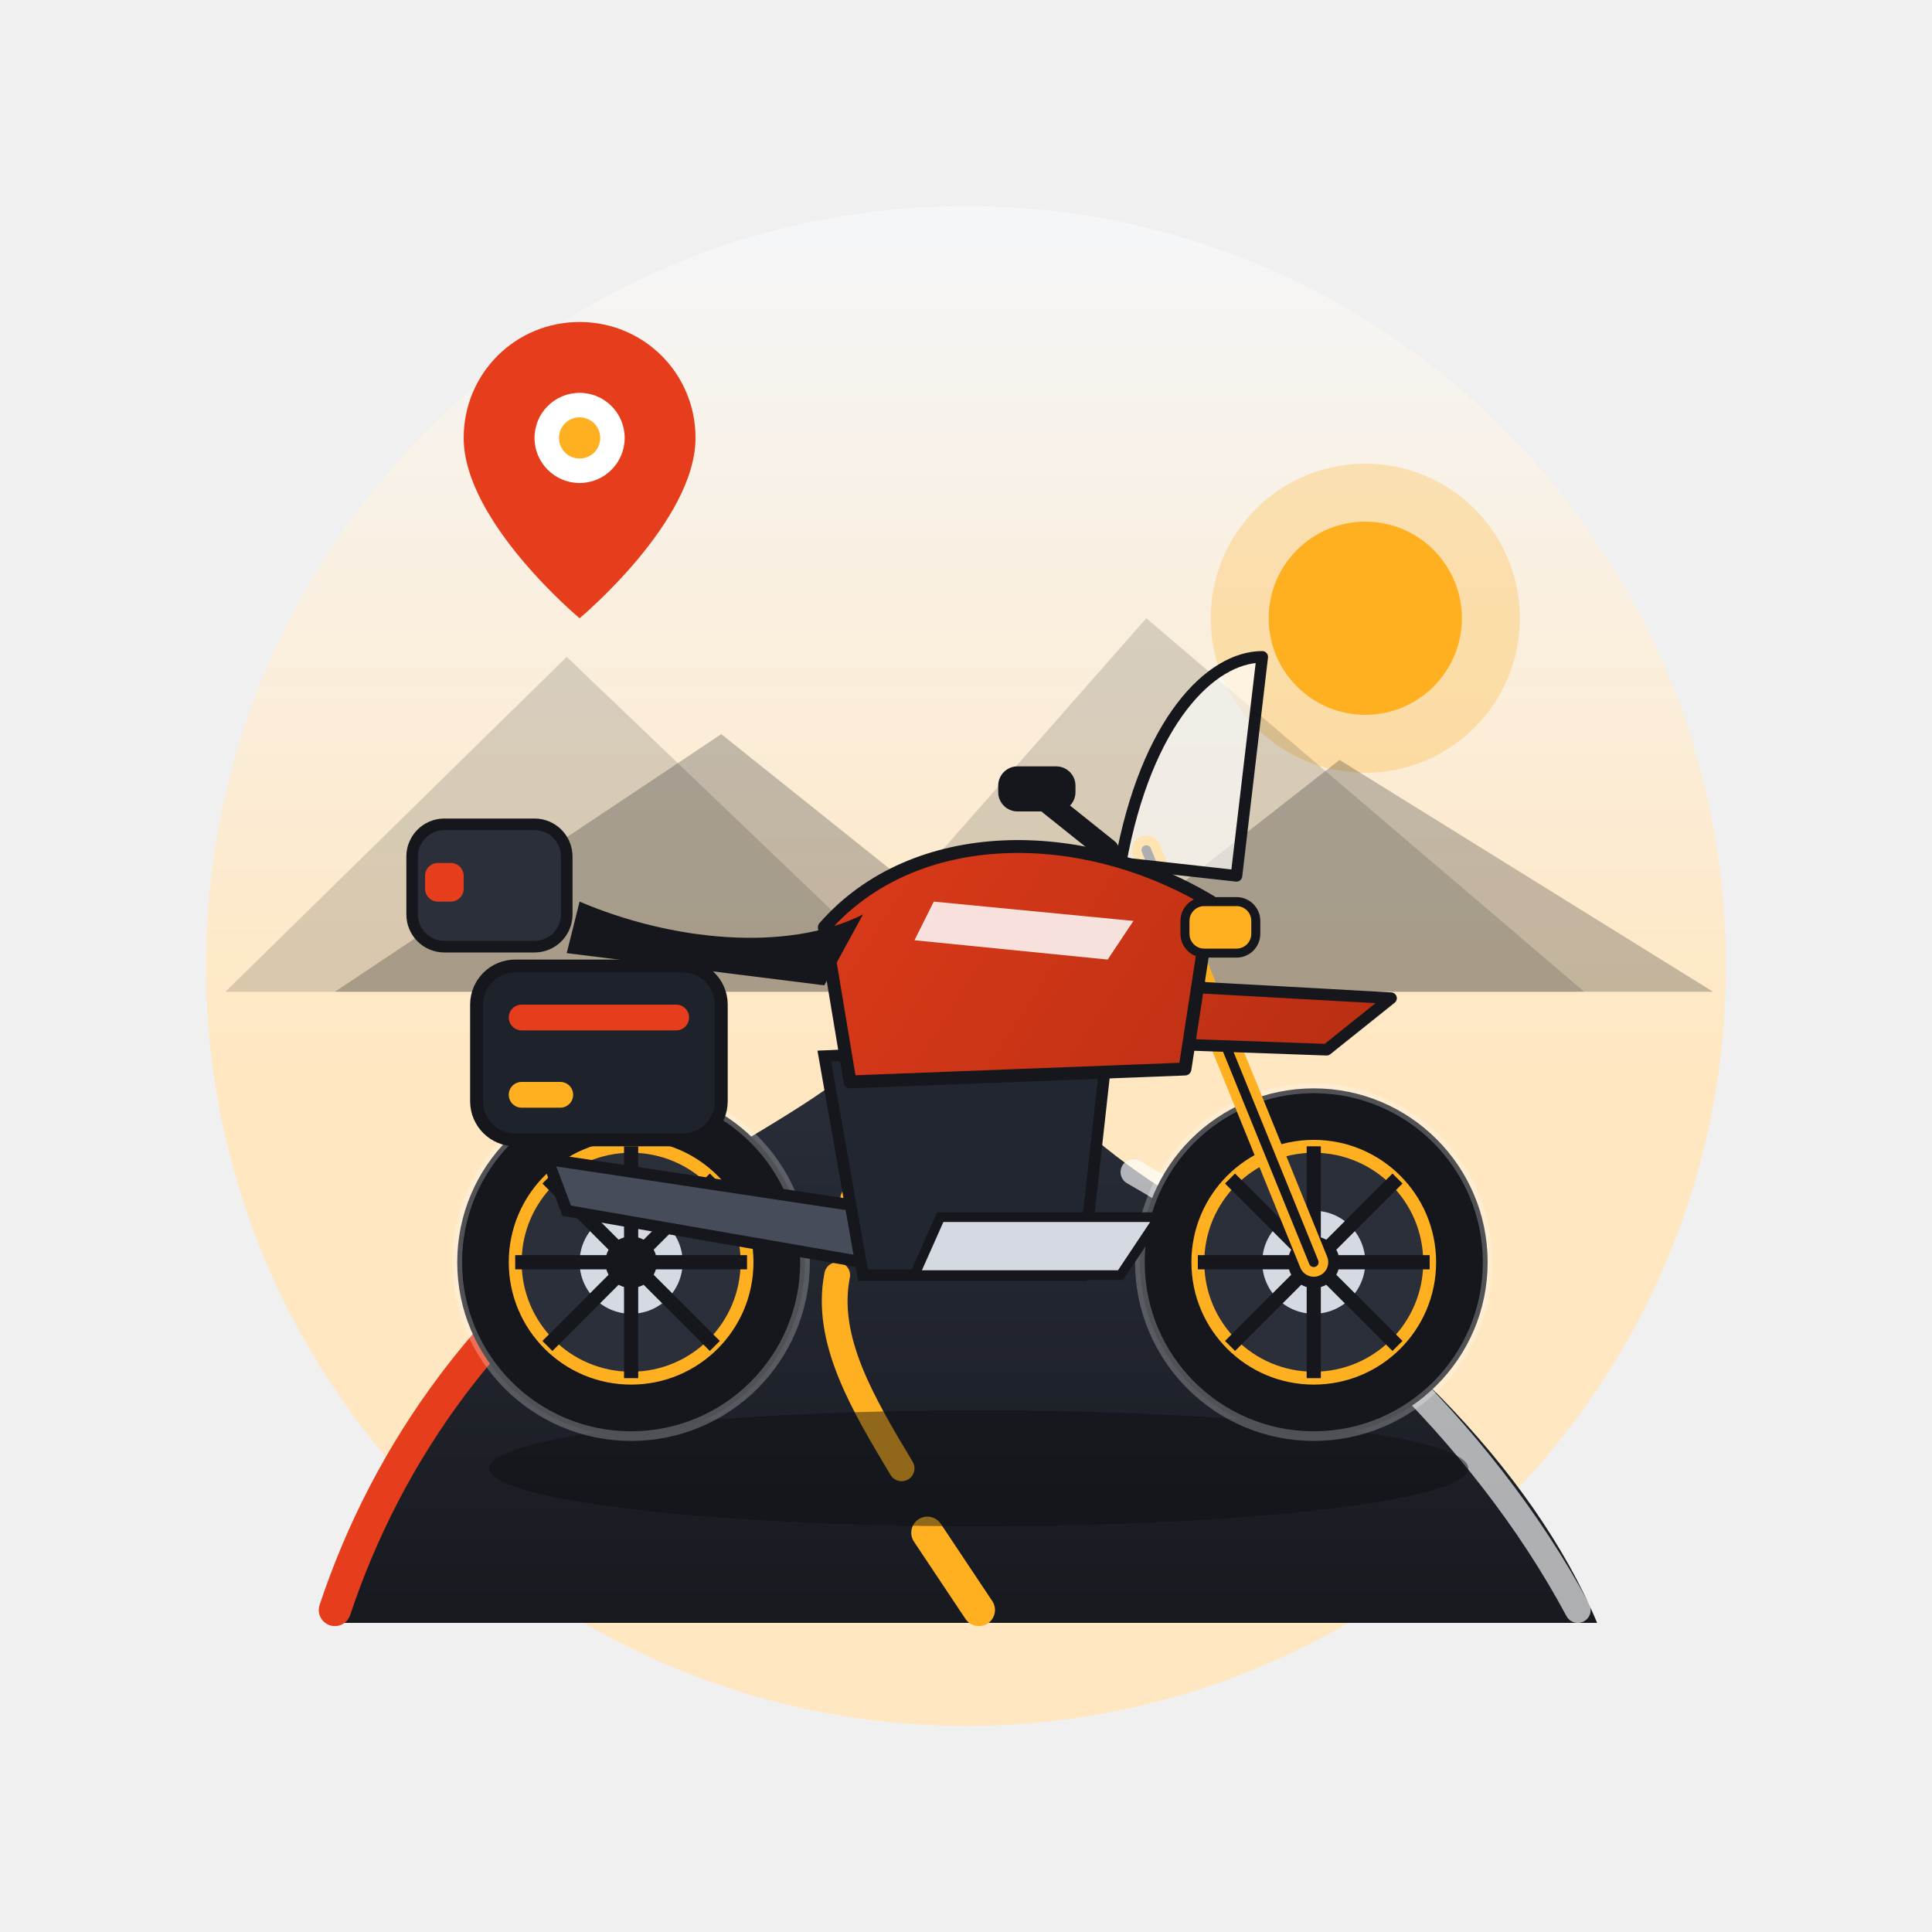
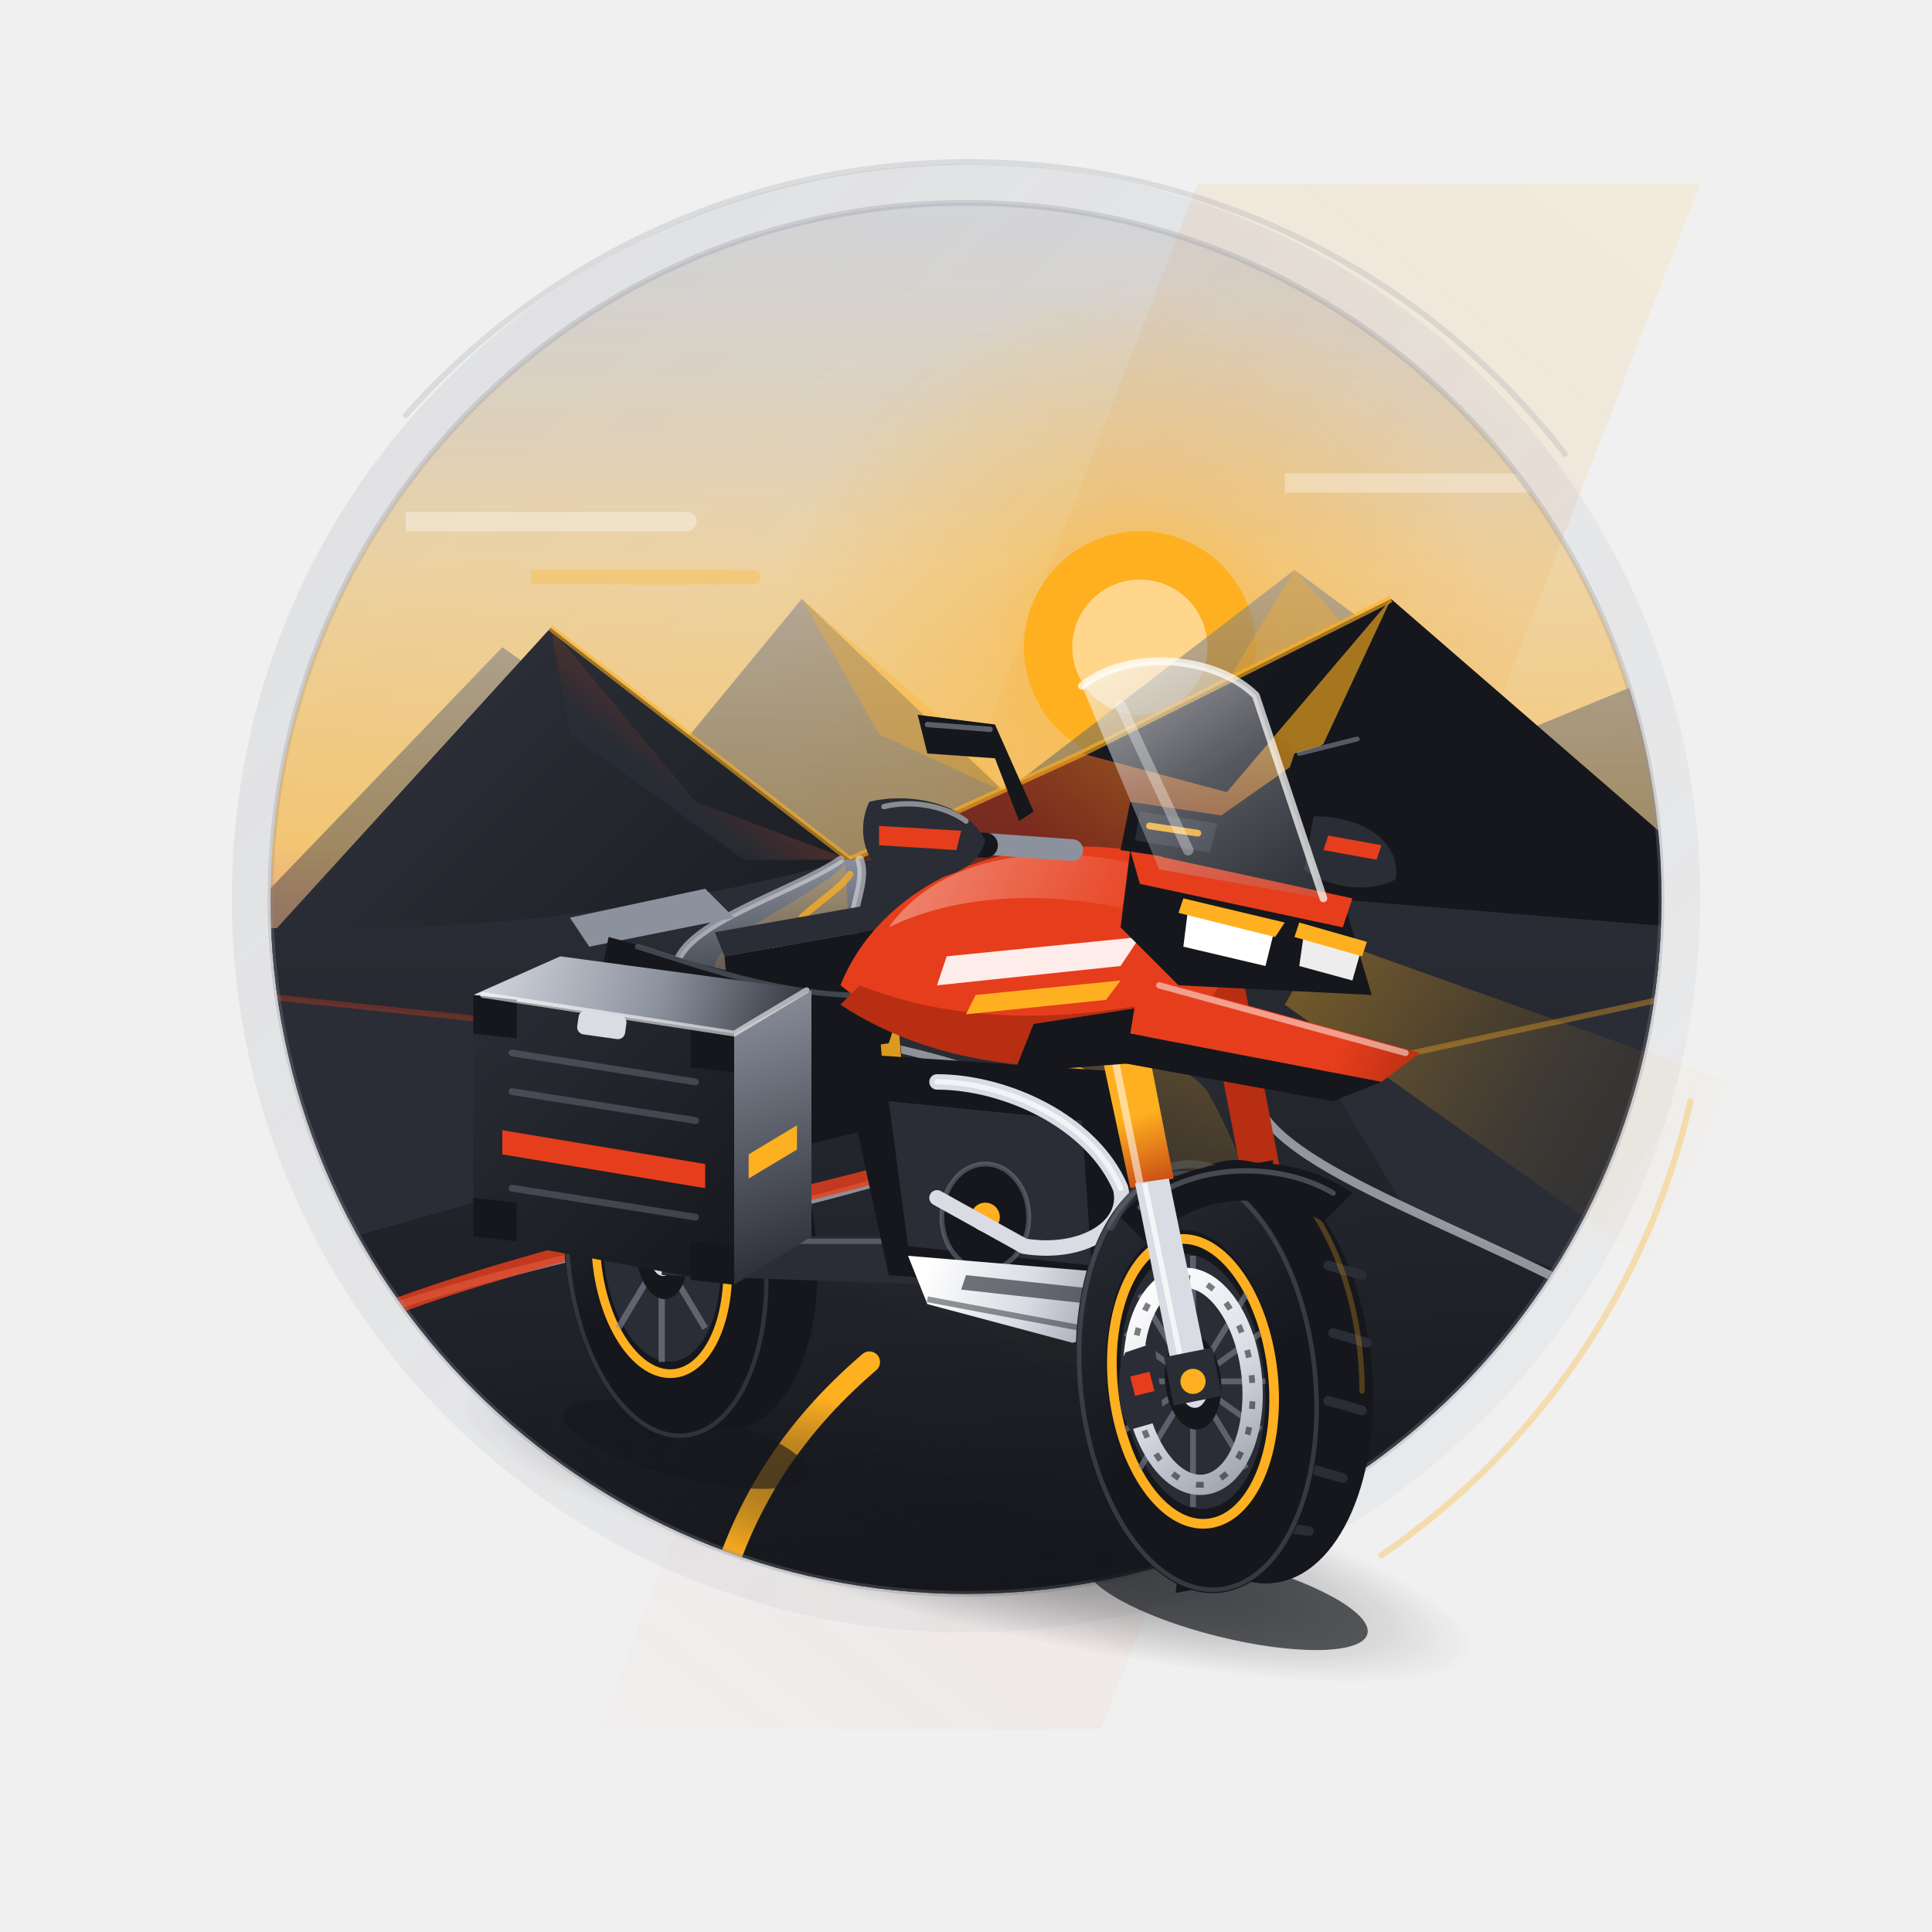
- <svg xmlns="http://www.w3.org/2000/svg" viewBox="0 0 300 300" width="300" height="300" fill="none">
+ <svg xmlns="http://www.w3.org/2000/svg" viewBox="0 0 400 400" width="400" height="400" fill="none">
  <defs>
-     <linearGradient id="skyGrad" x1="150" y1="35" x2="150" y2="165" gradientUnits="userSpaceOnUse">
-       <stop offset="0%" stop-color="#F5F6F8" />
-       <stop offset="100%" stop-color="#FFE7C2" />
-     </linearGradient>
-     <linearGradient id="roadGrad" x1="150" y1="148" x2="150" y2="262" gradientUnits="userSpaceOnUse">
-       <stop offset="0%" stop-color="#2D323E" />
-       <stop offset="100%" stop-color="#15171C" />
-     </linearGradient>
-     <linearGradient id="touringRed" x1="95" y1="130" x2="195" y2="195" gradientUnits="userSpaceOnUse">
+     <clipPath id="touringPortalClip">
+       <circle cx="200" cy="186" r="144" />
+     </clipPath>
+     <linearGradient id="touringOuterRing" x1="60" y1="48" x2="340" y2="332" gradientUnits="userSpaceOnUse">
+       <stop offset="0%" stop-color="#8C919E" stop-opacity="0.16" />
+       <stop offset="100%" stop-color="#8C919E" stop-opacity="0.06" />
+     </linearGradient>
+     <linearGradient id="touringBgRibbon" x1="320" y1="42" x2="88" y2="348" gradientUnits="userSpaceOnUse">
+       <stop offset="0%" stop-color="#FFB020" stop-opacity="0.10" />
+       <stop offset="55%" stop-color="#E63E1C" stop-opacity="0.07" />
+       <stop offset="100%" stop-color="#E63E1C" stop-opacity="0" />
+     </linearGradient>
+     <linearGradient id="sunsetSky" x1="200" y1="42" x2="200" y2="204" gradientUnits="userSpaceOnUse">
+       <stop offset="0%" stop-color="#8C919E" stop-opacity="0.18" />
+       <stop offset="46%" stop-color="#FFB020" stop-opacity="0.34" />
+       <stop offset="82%" stop-color="#FFB020" stop-opacity="0.58" />
+       <stop offset="100%" stop-color="#E63E1C" stop-opacity="0.44" />
+     </linearGradient>
+     <radialGradient id="sunGlow" cx="236" cy="134" r="76" gradientUnits="userSpaceOnUse">
+       <stop offset="0%" stop-color="#FFB020" stop-opacity="0.72" />
+       <stop offset="42%" stop-color="#FFB020" stop-opacity="0.28" />
+       <stop offset="100%" stop-color="#FFB020" stop-opacity="0" />
+     </radialGradient>
+     <linearGradient id="mtnFar" x1="200" y1="112" x2="200" y2="196" gradientUnits="userSpaceOnUse">
+       <stop offset="0%" stop-color="#8C919E" stop-opacity="0.55" />
+       <stop offset="100%" stop-color="#2A2D35" stop-opacity="0.45" />
+     </linearGradient>
+     <linearGradient id="mtnMidShadow" x1="120" y1="126" x2="200" y2="206" gradientUnits="userSpaceOnUse">
+       <stop offset="0%" stop-color="#2A2D35" />
+       <stop offset="100%" stop-color="#15171C" />
+     </linearGradient>
+     <linearGradient id="mtnMidLit" x1="236" y1="126" x2="178" y2="196" gradientUnits="userSpaceOnUse">
+       <stop offset="0%" stop-color="#FFB020" stop-opacity="0.62" />
+       <stop offset="55%" stop-color="#E63E1C" stop-opacity="0.48" />
+       <stop offset="100%" stop-color="#2A2D35" stop-opacity="0.75" />
+     </linearGradient>
+     <linearGradient id="valleySlope" x1="200" y1="184" x2="200" y2="330" gradientUnits="userSpaceOnUse">
+       <stop offset="0%" stop-color="#2A2D35" />
+       <stop offset="100%" stop-color="#15171C" />
+     </linearGradient>
+     <linearGradient id="roadAsphalt" x1="196" y1="176" x2="204" y2="330" gradientUnits="userSpaceOnUse">
+       <stop offset="0%" stop-color="#8C919E" />
+       <stop offset="22%" stop-color="#2A2D35" />
+       <stop offset="100%" stop-color="#15171C" />
+     </linearGradient>
+     <linearGradient id="roadSunsetSheen" x1="224" y1="180" x2="188" y2="274" gradientUnits="userSpaceOnUse">
+       <stop offset="0%" stop-color="#FFB020" stop-opacity="0.34" />
+       <stop offset="60%" stop-color="#FFB020" stop-opacity="0.08" />
+       <stop offset="100%" stop-color="#FFB020" stop-opacity="0" />
+     </linearGradient>
+     <radialGradient id="touringShadow" cx="0.5" cy="0.5" r="0.5" gradientUnits="objectBoundingBox">
+       <stop offset="0%" stop-color="#15171C" stop-opacity="0.54" />
+       <stop offset="56%" stop-color="#15171C" stop-opacity="0.26" />
+       <stop offset="100%" stop-color="#15171C" stop-opacity="0" />
+     </radialGradient>
+     <linearGradient id="tireWall34" x1="224" y1="244" x2="274" y2="328" gradientUnits="userSpaceOnUse">
+       <stop offset="0%" stop-color="#2A2D35" />
+       <stop offset="55%" stop-color="#15171C" />
+       <stop offset="100%" stop-color="#15171C" />
+     </linearGradient>
+     <linearGradient id="rearTireWall34" x1="118" y1="224" x2="158" y2="296" gradientUnits="userSpaceOnUse">
+       <stop offset="0%" stop-color="#2A2D35" />
+       <stop offset="55%" stop-color="#15171C" />
+       <stop offset="100%" stop-color="#15171C" />
+     </linearGradient>
+     <linearGradient id="touringRedMain" x1="184" y1="168" x2="278" y2="228" gradientUnits="userSpaceOnUse">
      <stop offset="0%" stop-color="#E63E1C" />
+       <stop offset="62%" stop-color="#E63E1C" />
      <stop offset="100%" stop-color="#B82E12" />
    </linearGradient>
+     <linearGradient id="touringBeakGrad" x1="238" y1="202" x2="294" y2="224" gradientUnits="userSpaceOnUse">
+       <stop offset="0%" stop-color="#E63E1C" />
+       <stop offset="70%" stop-color="#E63E1C" />
+       <stop offset="100%" stop-color="#B82E12" />
+     </linearGradient>
+     <linearGradient id="touringSpec" x1="190" y1="176" x2="246" y2="202" gradientUnits="userSpaceOnUse">
+       <stop offset="0%" stop-color="#FFFFFF" stop-opacity="0.36" />
+       <stop offset="65%" stop-color="#FFFFFF" stop-opacity="0.08" />
+       <stop offset="100%" stop-color="#FFFFFF" stop-opacity="0" />
+     </linearGradient>
+     <linearGradient id="windshieldGlass" x1="224" y1="136" x2="262" y2="192" gradientUnits="userSpaceOnUse">
+       <stop offset="0%" stop-color="#FFFFFF" stop-opacity="0.66" />
+       <stop offset="52%" stop-color="#D9DCE3" stop-opacity="0.34" />
+       <stop offset="100%" stop-color="#8C919E" stop-opacity="0.22" />
+     </linearGradient>
+     <linearGradient id="pannierSideGrad" x1="98" y1="206" x2="156" y2="266" gradientUnits="userSpaceOnUse">
+       <stop offset="0%" stop-color="#2A2D35" />
+       <stop offset="100%" stop-color="#15171C" />
+     </linearGradient>
+     <linearGradient id="pannierFrontGrad" x1="152" y1="206" x2="170" y2="262" gradientUnits="userSpaceOnUse">
+       <stop offset="0%" stop-color="#8C919E" />
+       <stop offset="100%" stop-color="#2A2D35" />
+     </linearGradient>
+     <linearGradient id="pannierLidGrad" x1="98" y1="196" x2="168" y2="216" gradientUnits="userSpaceOnUse">
+       <stop offset="0%" stop-color="#D9DCE3" />
+       <stop offset="55%" stop-color="#8C919E" />
+       <stop offset="100%" stop-color="#2A2D35" />
+     </linearGradient>
+     <linearGradient id="skidMetal" x1="192" y1="262" x2="234" y2="278" gradientUnits="userSpaceOnUse">
+       <stop offset="0%" stop-color="#FFFFFF" />
+       <stop offset="48%" stop-color="#D9DCE3" />
+       <stop offset="100%" stop-color="#8C919E" />
+     </linearGradient>
+     <linearGradient id="touringForkGold" x1="226" y1="190" x2="246" y2="248" gradientUnits="userSpaceOnUse">
+       <stop offset="0%" stop-color="#FFB020" />
+       <stop offset="68%" stop-color="#FFB020" />
+       <stop offset="100%" stop-color="#B82E12" />
+     </linearGradient>
+     <linearGradient id="touringHeadlightBeam" x1="274" y1="198" x2="354" y2="244" gradientUnits="userSpaceOnUse">
+       <stop offset="0%" stop-color="#FFB020" stop-opacity="0.34" />
+       <stop offset="55%" stop-color="#FFB020" stop-opacity="0.10" />
+       <stop offset="100%" stop-color="#FFB020" stop-opacity="0" />
+     </linearGradient>
+     <linearGradient id="frontRotor34" x1="242" y1="264" x2="268" y2="308" gradientUnits="userSpaceOnUse">
+       <stop offset="0%" stop-color="#FFFFFF" />
+       <stop offset="45%" stop-color="#D9DCE3" />
+       <stop offset="100%" stop-color="#8C919E" />
+     </linearGradient>
  </defs>
-   <circle cx="150" cy="150" r="118" fill="url(#skyGrad)" />
-   <circle cx="212" cy="96" r="24" fill="#FFB020" opacity="0.28" />
-   <circle cx="212" cy="96" r="15" fill="#FFB020" />
-   <path d="M35 154 L88 102 L134 146 L178 96 L246 154 Z" fill="#15171C" opacity="0.16" />
-   <path d="M52 154 L112 114 L162 154 L208 118 L266 154 Z" fill="#15171C" opacity="0.25" />
-   <path d="M138 152 C146 164 114 176 92 192 C66 210 56 236 52 252 L248 252 C238 228 214 204 186 188 C164 175 154 162 156 152 Z" fill="url(#roadGrad)" />
-   <path d="M52 250 C60 226 76 202 104 184" stroke="#E63E1C" stroke-width="5" stroke-linecap="round" />
-   <path d="M245 250 C230 222 204 198 176 182" stroke="#FFFFFF" stroke-width="4" stroke-linecap="round" opacity="0.65" />
-   <path d="M148 156 C148 166 136 176 132 186" stroke="#FFB020" stroke-width="3" stroke-linecap="round" />
-   <path d="M130 198 C128 208 134 218 140 228" stroke="#FFB020" stroke-width="4" stroke-linecap="round" />
-   <path d="M144 238 L152 250" stroke="#FFB020" stroke-width="5" stroke-linecap="round" />
+   <polygon points="248,38 352,38 228,358 124,358" fill="url(#touringBgRibbon)" />
+   <circle cx="200" cy="186" r="152" fill="url(#touringOuterRing)" />
+   <path d="M84 86 A156 156 0 0 1 324 94" stroke="#8C919E" stroke-width="1.2" stroke-opacity="0.22" stroke-linecap="round" />
+   <path d="M350 228 A156 156 0 0 1 286 322" stroke="#FFB020" stroke-width="1.3" stroke-opacity="0.32" stroke-linecap="round" />
+   <g clip-path="url(#touringPortalClip)">
+     <rect x="56" y="42" width="288" height="170" fill="url(#sunsetSky)" />
+     <circle cx="236" cy="134" r="76" fill="url(#sunGlow)" />
+     <circle cx="236" cy="134" r="24" fill="#FFB020" />
+     <circle cx="236" cy="134" r="14" fill="#FFFFFF" opacity="0.48" />
+     <path d="M84 106 L142 106 C145 106 145 110 142 110 L84 110 Z" fill="#FFFFFF" opacity="0.36" />
+     <path d="M110 118 L156 118 C158 118 158 121 156 121 L110 121 Z" fill="#FFB020" opacity="0.28" />
+     <path d="M266 98 L322 98 C325 98 325 102 322 102 L266 102 Z" fill="#FFFFFF" opacity="0.32" />
+     <path d="M54 186 L104 134 L138 158 L166 124 L208 164 L268 118 L314 152 L348 138 L348 196 L54 196 Z" fill="url(#mtnFar)" />
+     <path d="M166 124 L182 152 L208 164 L194 148 Z" fill="#FFB020" opacity="0.32" />
+     <path d="M268 118 L244 158 L268 164 L286 138 Z" fill="#FFB020" opacity="0.36" />
+     <path d="M52 198 L114 130 L176 178 L176 206 L52 206 Z" fill="url(#mtnMidShadow)" />
+     <path d="M114 130 L144 166 L176 178 L154 178 L118 152 Z" fill="url(#mtnMidLit)" />
+     <path d="M114 130 L176 178" stroke="#FFB020" stroke-width="1.3" stroke-opacity="0.55" />
+     <path d="M176 178 L224 156 L288 124 L348 176 L348 206 L176 206 Z" fill="url(#mtnMidShadow)" />
+     <path d="M288 124 L254 164 L224 156 L176 178 L234 182 L274 154 Z" fill="url(#mtnMidLit)" />
+     <path d="M288 124 L224 156 L176 178" stroke="#FFB020" stroke-width="1.4" stroke-opacity="0.62" />
+     <path d="M52 192 C104 194 146 186 176 178 L348 192 L348 334 L52 334 Z" fill="url(#valleySlope)" />
+     <path d="M52 206 L128 214 L144 236 L52 262 Z" fill="#2A2D35" />
+     <path d="M348 206 L274 222 L292 252 L348 272 Z" fill="#2A2D35" />
+     <path d="M52 206 L128 214" stroke="#E63E1C" stroke-width="1.2" stroke-opacity="0.32" />
+     <path d="M348 206 L274 222" stroke="#FFB020" stroke-width="1.2" stroke-opacity="0.35" />
+     <path d="M174 178 C164 185 138 192 140 202 C142 214 214 216 210 230 C205 248 96 258 54 282 L54 334 L346 334 L346 278 C312 256 266 244 260 228 C254 212 184 208 178 198 C174 190 180 184 178 178 Z" fill="url(#roadAsphalt)" />
+     <path d="M175 179 C167 187 146 194 148 202 C152 212 224 216 226 232 C228 248 164 262 124 288 L268 288 C264 258 258 240 250 226 C240 212 178 208 176 196 Z" fill="url(#roadSunsetSheen)" />
+     <path d="M174 178 C164 185 138 192 140 202 C142 214 214 216 210 230 C205 248 96 258 54 282" stroke="#D9DCE3" stroke-width="1.6" stroke-opacity="0.58" stroke-linecap="round" />
+     <path d="M178 178 C180 184 174 190 178 198 C184 208 254 212 260 228 C266 244 312 256 346 278" stroke="#D9DCE3" stroke-width="1.8" stroke-opacity="0.62" stroke-linecap="round" />
+     <path d="M56 282 C92 262 152 252 190 241" stroke="#E63E1C" stroke-width="3.2" stroke-opacity="0.82" stroke-linecap="round" />
+     <path d="M176 181 C174 184 169 187 166 190" stroke="#FFB020" stroke-width="1.4" stroke-linecap="round" stroke-opacity="0.72" />
+     <path d="M161 196 C158 201 164 205 174 208" stroke="#FFB020" stroke-width="1.9" stroke-linecap="round" stroke-opacity="0.82" />
+     <path d="M192 213 C206 216 222 220 230 226" stroke="#FFB020" stroke-width="2.5" stroke-linecap="round" stroke-opacity="0.88" />
+     <path d="M232 238 C228 248 214 256 198 266" stroke="#FFB020" stroke-width="3.4" stroke-linecap="round" />
+     <path d="M180 282 C166 294 156 308 150 326" stroke="#FFB020" stroke-width="4.4" stroke-linecap="round" />
+   </g>
+   <circle cx="200" cy="186" r="144" stroke="#8C919E" stroke-width="1.2" stroke-opacity="0.28" />
+   <ellipse cx="200" cy="316" rx="108" ry="20" transform="rotate(14 200 316)" fill="url(#touringShadow)" />
+   <ellipse cx="142" cy="299" rx="26" ry="7" transform="rotate(14 142 299)" fill="#15171C" opacity="0.62" />
+   <ellipse cx="254" cy="331" rx="30" ry="8" transform="rotate(14 254 331)" fill="#15171C" opacity="0.68" />
+   <polygon points="274,194 358,224 342,262 266,208" fill="url(#touringHeadlightBeam)" />
  <g>
-     <path d="M72 68 C72 58 80 50 90 50 C100 50 108 58 108 68 C108 81 90 96 90 96 C90 96 72 81 72 68 Z" fill="#E63E1C" />
-     <circle cx="90" cy="68" r="7" fill="#FFFFFF" />
-     <circle cx="90" cy="68" r="3.2" fill="#FFB020" />
-   </g>
-   <ellipse cx="152" cy="228" rx="76" ry="9" fill="#0B0D10" opacity="0.45" />
-   <g>
-     <circle cx="98" cy="196" r="27" fill="#15171C" stroke="#FFFFFF" stroke-width="1.5" stroke-opacity="0.25" />
-     <circle cx="98" cy="196" r="18" fill="#2A2F3A" stroke="#FFB020" stroke-width="2" />
-     <circle cx="98" cy="196" r="8" fill="#D5D9E2" />
-     <path d="M98 178 L98 214 M80 196 L116 196 M85 183 L111 209 M111 183 L85 209" stroke="#15171C" stroke-width="2.2" />
-     <circle cx="98" cy="196" r="4" fill="#15171C" />
-     <circle cx="204" cy="196" r="27" fill="#15171C" stroke="#FFFFFF" stroke-width="1.5" stroke-opacity="0.25" />
-     <circle cx="204" cy="196" r="18" fill="#2A2F3A" stroke="#FFB020" stroke-width="2" />
-     <circle cx="204" cy="196" r="8" fill="#D5D9E2" />
-     <path d="M204 178 L204 214 M186 196 L222 196 M191 183 L217 209 M217 183 L191 209" stroke="#15171C" stroke-width="2.2" />
-     <circle cx="204" cy="196" r="4" fill="#15171C" />
-     <path d="M134 196 L88 188 L85 180 L138 188 Z" fill="#464C59" stroke="#15171C" stroke-width="1.8" />
-     <path d="M128 164 L172 162 L168 198 L134 198 Z" fill="#222630" stroke="#15171C" stroke-width="1.8" />
-     <path d="M142 198 L174 198 L180 189 L146 189 Z" fill="#D5D9E2" stroke="#15171C" stroke-width="1.5" />
-     <line x1="178" y1="132" x2="204" y2="196" stroke="#FFB020" stroke-width="4.5" stroke-linecap="round" />
-     <line x1="178" y1="132" x2="204" y2="196" stroke="#15171C" stroke-width="1.5" stroke-linecap="round" />
-     <path d="M180 153 L216 155 L206 163 L178 162 Z" fill="url(#touringRed)" stroke="#15171C" stroke-width="1.8" stroke-linejoin="round" />
-     <path d="M174 134 C178 112 188 102 196 102 L192 136 Z" fill="#FFFFFF" fill-opacity="0.65" stroke="#15171C" stroke-width="1.8" stroke-linejoin="round" />
-     <path d="M128 144 C142 128 168 128 188 140 L184 166 L132 168 Z" fill="url(#touringRed)" stroke="#15171C" stroke-width="2" stroke-linejoin="round" />
-     <path d="M145 140 L176 143 L172 149 L142 146 Z" fill="#FFFFFF" opacity="0.85" />
-     <path d="M172 132 L162 124" stroke="#15171C" stroke-width="3.5" stroke-linecap="round" />
-     <rect x="155" y="119" width="12" height="7" rx="3" fill="#15171C" />
-     <path d="M90 140 C104 146 122 148 134 142 L128 153 L88 148 Z" fill="#15171C" />
-     <rect x="74" y="150" width="38" height="27" rx="6" fill="#1E222B" stroke="#15171C" stroke-width="2" />
-     <rect x="79" y="156" width="28" height="4" rx="2" fill="#E63E1C" />
-     <rect x="79" y="168" width="10" height="4" rx="2" fill="#FFB020" />
-     <rect x="64" y="128" width="24" height="19" rx="5" fill="#2A2F3A" stroke="#15171C" stroke-width="1.8" />
-     <rect x="66" y="134" width="6" height="6" rx="2" fill="#E63E1C" />
-     <rect x="184" y="140" width="11" height="8" rx="3" fill="#FFB020" stroke="#15171C" stroke-width="1.4" />
+     <path d="M150 198 L184 192 L188 232 L154 240 Z" fill="#15171C" />
+     <path d="M150 198 L184 192 L182 187 L148 193 Z" fill="#2A2D35" />
+     <path d="M181 200 L185 200 L187 224 L183 224 Z" fill="#FFB020" opacity="0.85" />
+     <path d="M254 176 L276 175" stroke="#15171C" stroke-width="4.2" stroke-linecap="round" />
+     <path d="M262 174 L268 156 L282 152 L280 160 L268 162 Z" fill="#15171C" />
+     <path d="M269 156 L281 153" stroke="#8C919E" stroke-width="1" stroke-opacity="0.55" stroke-linecap="round" />
+     <path d="M272 169 C282 169 290 174 289 182 C284 185 275 184 270 180 Z" fill="#2A2D35" />
+     <path d="M275 173 L286 175 L285 178 L274 176 Z" fill="#E63E1C" />
+     <ellipse cx="148" cy="258" rx="21" ry="38" transform="rotate(-6 148 258)" fill="#15171C" />
+     <path d="M142.0 222.2 L152.0 220.2 L144.0 295.8 L134.0 297.8 Z" fill="#15171C" />
+     <ellipse cx="138" cy="260" rx="21" ry="38" transform="rotate(-6 138 260)" fill="url(#rearTireWall34)" />
+     <ellipse cx="138" cy="260" rx="20.4" ry="37.4" transform="rotate(-6 138 260)" stroke="#8C919E" stroke-width="0.9" stroke-opacity="0.24" />
+     <ellipse cx="137" cy="260" rx="14.5" ry="26" transform="rotate(-6 137 260)" fill="#15171C" />
+     <ellipse cx="137" cy="260" rx="13.5" ry="24.5" transform="rotate(-6 137 260)" stroke="#FFB020" stroke-width="1.8" />
+     <ellipse cx="137" cy="260" rx="12" ry="22" transform="rotate(-6 137 260)" fill="#2A2D35" />
+     <path d="M137 238 L137 282 M125 260 L149 260 M128 245 L146 275 M146 245 L128 275" stroke="#8C919E" stroke-width="1.3" stroke-opacity="0.55" />
+     <ellipse cx="137" cy="260" rx="5.2" ry="9" transform="rotate(-6 137 260)" fill="#15171C" />
+     <ellipse cx="137" cy="260" rx="2.5" ry="4.2" transform="rotate(-6 137 260)" fill="#D9DCE3" />
+     <path d="M137 256 L196 256 L194 266 L137 264 Z" fill="#2A2D35" />
+     <path d="M139 257 L192 257" stroke="#8C919E" stroke-width="1.1" stroke-opacity="0.45" />
+     <path d="M164 254 L126 244 L129 235 L168 247 Z" fill="#8C919E" />
+     <path d="M126 244 L121 241 L124 234 L129 235 Z" fill="#15171C" />
+     <path d="M174 218 L234 222 L236 268 L184 264 Z" fill="#15171C" />
+     <path d="M184 228 L224 232 L226 262 L188 258 Z" fill="#2A2D35" />
+     <ellipse cx="204" cy="252" rx="9" ry="11" fill="#15171C" stroke="#8C919E" stroke-width="1" stroke-opacity="0.42" />
+     <circle cx="204" cy="252" r="3" fill="#FFB020" />
+     <path d="M188 260 L236 264 L242 274 L222 278 L192 270 Z" fill="url(#skidMetal)" />
+     <path d="M200 264 L228 267 L226 270 L199 267 Z" fill="#2A2D35" opacity="0.65" />
+     <path d="M192 269 L224 275" stroke="#15171C" stroke-width="1.2" stroke-opacity="0.45" />
+     <path d="M194 224 C208 224 226 232 232 246 C234 254 224 260 212 258 L194 248" stroke="#D9DCE3" stroke-width="3.2" stroke-linecap="round" stroke-linejoin="round" />
+     <path d="M194 224 C208 224 226 232 232 246" stroke="#FFFFFF" stroke-width="1.1" stroke-opacity="0.68" stroke-linecap="round" />
+     <path d="M246 186 L254 185 L265 242 L257 243 Z" fill="#B82E12" />
+     <path d="M258 242 L264 241 L271 278 L265 279 Z" fill="#8C919E" />
+     <ellipse cx="259" cy="284" rx="25" ry="44" transform="rotate(-6 259 284)" fill="#15171C" />
+     <path d="M252.6 242.2 L263.6 240.2 L254.4 327.8 L243.4 329.8 Z" fill="#15171C" />
+     <path d="M275 262 L282 264 M276 276 L283 278 M275 290 L282 292 M271 304 L278 306 M264 316 L271 317" stroke="#2A2D35" stroke-width="2" stroke-linecap="round" />
+     <path d="M268 246 A25 44 -6 0 1 282 288" stroke="#FFB020" stroke-width="1.1" stroke-opacity="0.26" stroke-linecap="round" />
+     <ellipse cx="248" cy="286" rx="25" ry="44" transform="rotate(-6 248 286)" fill="url(#tireWall34)" />
+     <ellipse cx="248" cy="286" rx="24.3" ry="43.3" transform="rotate(-6 248 286)" stroke="#8C919E" stroke-width="0.95" stroke-opacity="0.28" />
+     <path d="M230 254 A24 43 -6 0 1 258 246" stroke="#8C919E" stroke-width="1.6" stroke-opacity="0.24" stroke-linecap="round" />
+     <ellipse cx="247" cy="286" rx="17.8" ry="31.5" transform="rotate(-6 247 286)" fill="#15171C" />
+     <ellipse cx="247" cy="286" rx="16.6" ry="29.6" transform="rotate(-6 247 286)" stroke="#FFB020" stroke-width="2" />
+     <ellipse cx="247" cy="286" rx="14.8" ry="26.5" transform="rotate(-6 247 286)" fill="#2A2D35" />
+     <path d="M247 260 L247 312 M232 286 L262 286 M236 268 L258 304 M258 268 L236 304 M233 276 L261 296 M233 296 L261 276" stroke="#8C919E" stroke-width="1.2" stroke-opacity="0.52" />
+     <ellipse cx="247" cy="286" rx="12.2" ry="21.5" transform="rotate(-6 247 286)" stroke="url(#frontRotor34)" stroke-width="4.2" />
+     <ellipse cx="247" cy="286" rx="12.2" ry="21.5" transform="rotate(-6 247 286)" stroke="#15171C" stroke-width="1.2" stroke-dasharray="1.6 3.8" stroke-opacity="0.55" />
+     <path d="M233 280 L239 278 L241 294 L234 296 C231 292 231 284 233 280 Z" fill="#2A2D35" />
+     <path d="M234 285 L238 284 L239 288 L235 289 Z" fill="#E63E1C" />
+     <ellipse cx="247" cy="286" rx="5.8" ry="10" transform="rotate(-6 247 286)" fill="#15171C" />
+     <ellipse cx="247" cy="286" rx="3.2" ry="5.5" transform="rotate(-6 247 286)" fill="#D9DCE3" />
+     <ellipse cx="247" cy="286" rx="1.6" ry="2.6" transform="rotate(-6 247 286)" fill="#FFB020" />
+     <path d="M232 252 C242 239 266 237 280 247 L274 253 C262 246 246 247 238 258 Z" fill="#15171C" />
+     <path d="M236 250 C246 241 264 240 276 247" stroke="#8C919E" stroke-width="1.1" stroke-opacity="0.42" stroke-linecap="round" />
+     <path d="M222 190 L232 188 L243 244 L234 246 Z" fill="url(#touringForkGold)" />
+     <path d="M225 190 L236 245" stroke="#FFFFFF" stroke-width="1.5" stroke-opacity="0.55" stroke-linecap="round" />
+     <path d="M235 245 L242 244 L250 283 L243 285 Z" fill="#D9DCE3" />
+     <path d="M237 245 L245 284" stroke="#FFFFFF" stroke-width="1.1" stroke-opacity="0.72" />
+     <path d="M241 281 L251 279 L253 289 L243 291 Z" fill="#2A2D35" />
+     <circle cx="247" cy="286" r="2.6" fill="#FFB020" />
+     <path d="M118 190 L146 184 L152 190 L122 196 Z" fill="#8C919E" />
+     <path d="M126 194 C142 198 158 206 188 204 L184 216 C158 220 140 212 124 204 Z" fill="#15171C" />
+     <path d="M132 196 C148 201 164 207 184 206" stroke="#8C919E" stroke-width="1.1" stroke-opacity="0.38" stroke-linecap="round" />
+     <path d="M174 204 C182 184 206 172 234 176 L264 188 L244 216 C220 222 194 220 174 204 Z" fill="url(#touringRedMain)" />
+     <path d="M178 204 C198 212 222 212 246 206 L242 218 C218 224 192 220 174 208 Z" fill="#B82E12" />
+     <path d="M184 192 C194 178 214 174 236 179 L232 188 C214 184 196 186 184 192 Z" fill="url(#touringSpec)" />
+     <path d="M196 198 L236 194 L232 200 L194 204 Z" fill="#FFFFFF" opacity="0.90" />
+     <path d="M202 206 L232 203 L229 207 L200 210 Z" fill="#FFB020" />
+     <path d="M214 212 L240 208 L236 220 L210 222 Z" fill="#15171C" />
+     <path d="M236 202 L294 218 L286 224 L234 214 Z" fill="url(#touringBeakGrad)" />
+     <path d="M234 214 L286 224 L276 228 L232 220 Z" fill="#15171C" />
+     <path d="M240 204 L291 218" stroke="#FFFFFF" stroke-width="1.3" stroke-opacity="0.50" stroke-linecap="round" />
+     <path d="M234 176 L278 186 L284 206 L244 204 L232 192 Z" fill="#15171C" />
+     <path d="M234 176 L280 186 L278 192 L236 183 Z" fill="#E63E1C" />
+     <path d="M246 188 L264 192 L262 200 L245 196 Z" fill="#FFFFFF" />
+     <path d="M245 186 L266 191 L264 194 L244 189 Z" fill="#FFB020" />
+     <path d="M270 193 L282 196 L280 203 L269 200 Z" fill="#FFFFFF" opacity="0.92" />
+     <path d="M269 191 L283 195 L282 198 L268 194 Z" fill="#FFB020" />
+     <path d="M234 166 L254 169 L252 179 L232 176 Z" fill="#15171C" />
+     <path d="M236 168 L252 170.5 L250.5 176.5 L235 174 Z" fill="#2A2D35" />
+     <path d="M238 171 L248 172.5" stroke="#FFB020" stroke-width="1.4" stroke-linecap="round" />
+     <path d="M224 142 C234 134 252 136 260 144 L274 186 L240 180 Z" fill="url(#windshieldGlass)" />
+     <path d="M224 142 C234 134 252 136 260 144 L274 186" stroke="#FFFFFF" stroke-width="1.6" stroke-opacity="0.72" stroke-linecap="round" stroke-linejoin="round" />
+     <path d="M232 146 L246 176" stroke="#FFFFFF" stroke-width="2.2" stroke-opacity="0.34" stroke-linecap="round" />
+     <path d="M214 168 L206 150 L190 148 L192 156 L206 157 L211 170 Z" fill="#15171C" />
+     <path d="M192 150 L205 151" stroke="#8C919E" stroke-width="1.1" stroke-opacity="0.60" stroke-linecap="round" />
+     <path d="M222 176 L194 174" stroke="#8C919E" stroke-width="4.5" stroke-linecap="round" />
+     <path d="M204 175 L188 174" stroke="#15171C" stroke-width="5.2" stroke-linecap="round" />
+     <path d="M180 166 C188 164 200 166 204 174 C202 182 190 184 182 180 C178 176 178 170 180 166 Z" fill="#2A2D35" />
+     <path d="M182 171 L199 172 L198 176 L182 175 Z" fill="#E63E1C" />
+     <path d="M183 167 C189 165.5 196 167 200 170" stroke="#FFFFFF" stroke-width="1.1" stroke-opacity="0.45" stroke-linecap="round" />
+     <path d="M98 206 L152 214 L168 205 L116 198 Z" fill="url(#pannierLidGrad)" />
+     <path d="M152 214 L168 205 L168 256 L152 266 Z" fill="url(#pannierFrontGrad)" />
+     <path d="M98 206 L152 214 L152 266 L98 256 Z" fill="url(#pannierSideGrad)" />
+     <path d="M106 218 L144 224 M106 226 L144 232 M106 246 L144 252" stroke="#8C919E" stroke-width="1.4" stroke-opacity="0.34" stroke-linecap="round" />
+     <path d="M104 234 L146 241 L146 246 L104 239 Z" fill="#E63E1C" />
+     <path d="M155 239 L165 233 L165 238 L155 244 Z" fill="#FFB020" />
+     <path d="M98 206 L107 207 L107 215 L98 214 Z" fill="#15171C" />
+     <path d="M143 213 L152 214 L152 222 L143 221 Z" fill="#15171C" />
+     <path d="M98 248 L107 249 L107 257 L98 256 Z" fill="#15171C" />
+     <path d="M143 257 L152 258 L152 266 L143 265 Z" fill="#15171C" />
+     <path d="M100 206 L152 214 L167 205" stroke="#FFFFFF" stroke-width="1.2" stroke-opacity="0.58" stroke-linecap="round" />
+     <rect x="120" y="209" width="10" height="5" rx="1.5" transform="rotate(8 120 209)" fill="#D9DCE3" />
  </g>
</svg>
